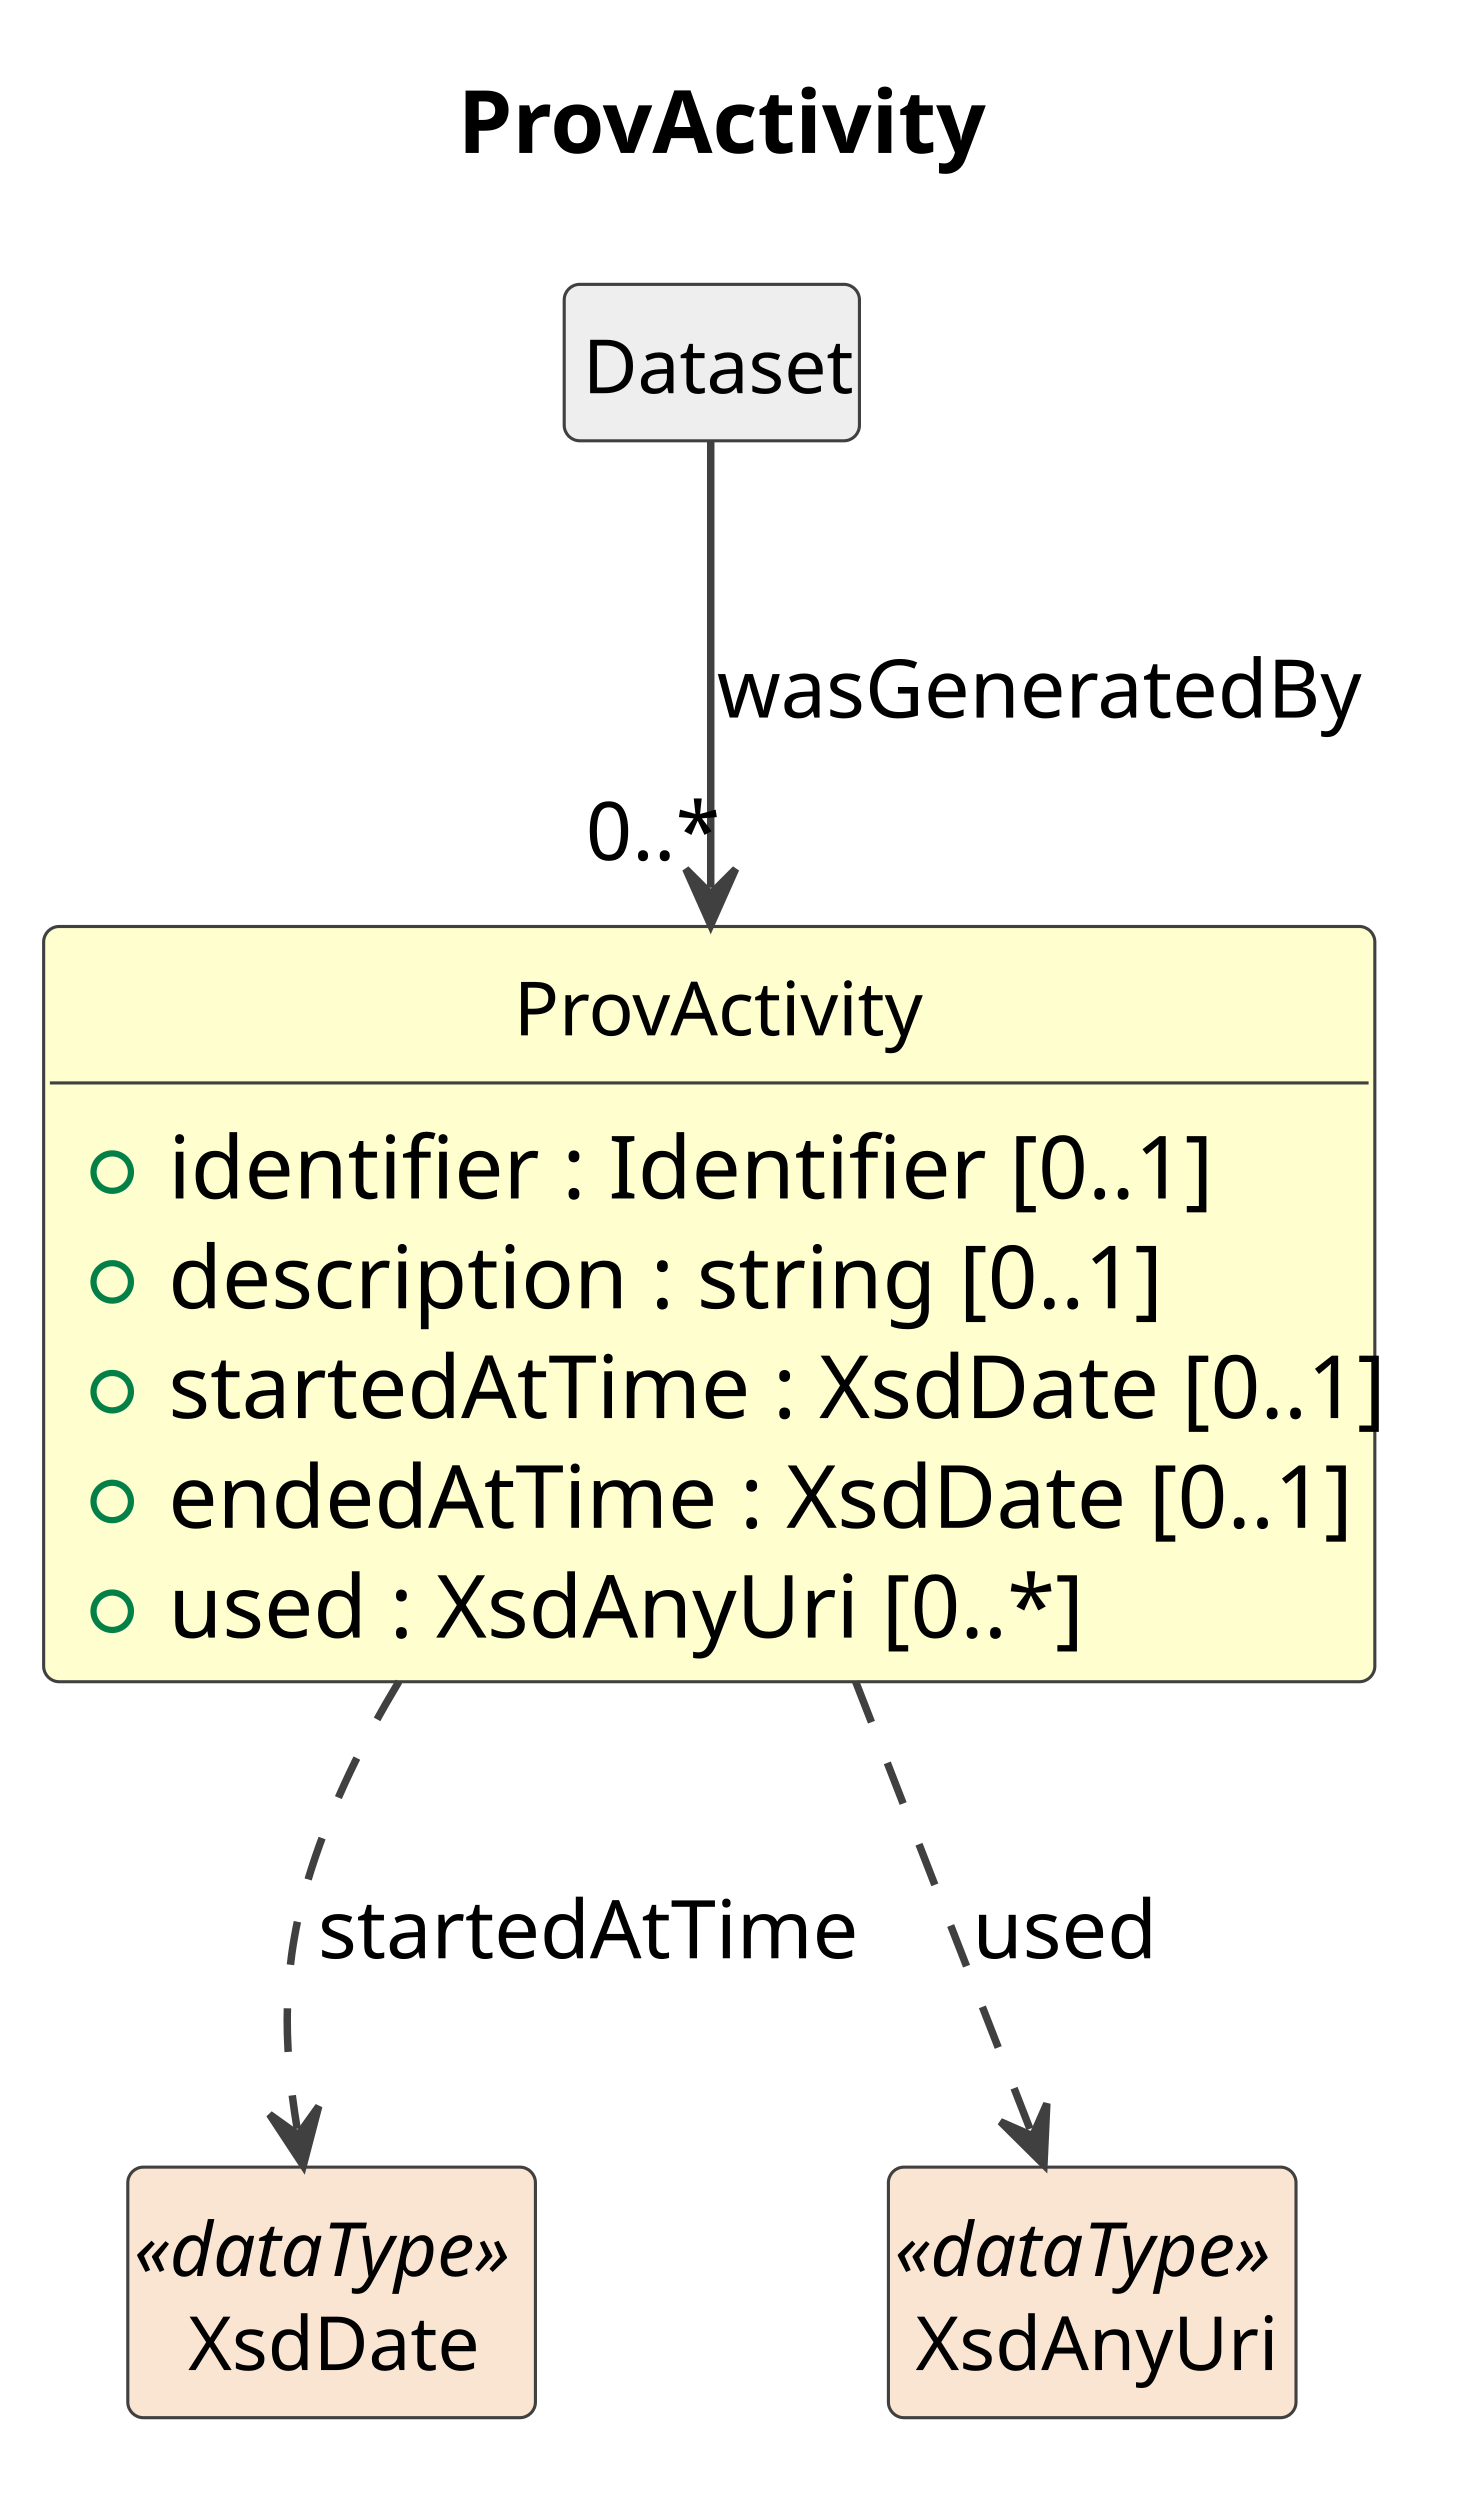
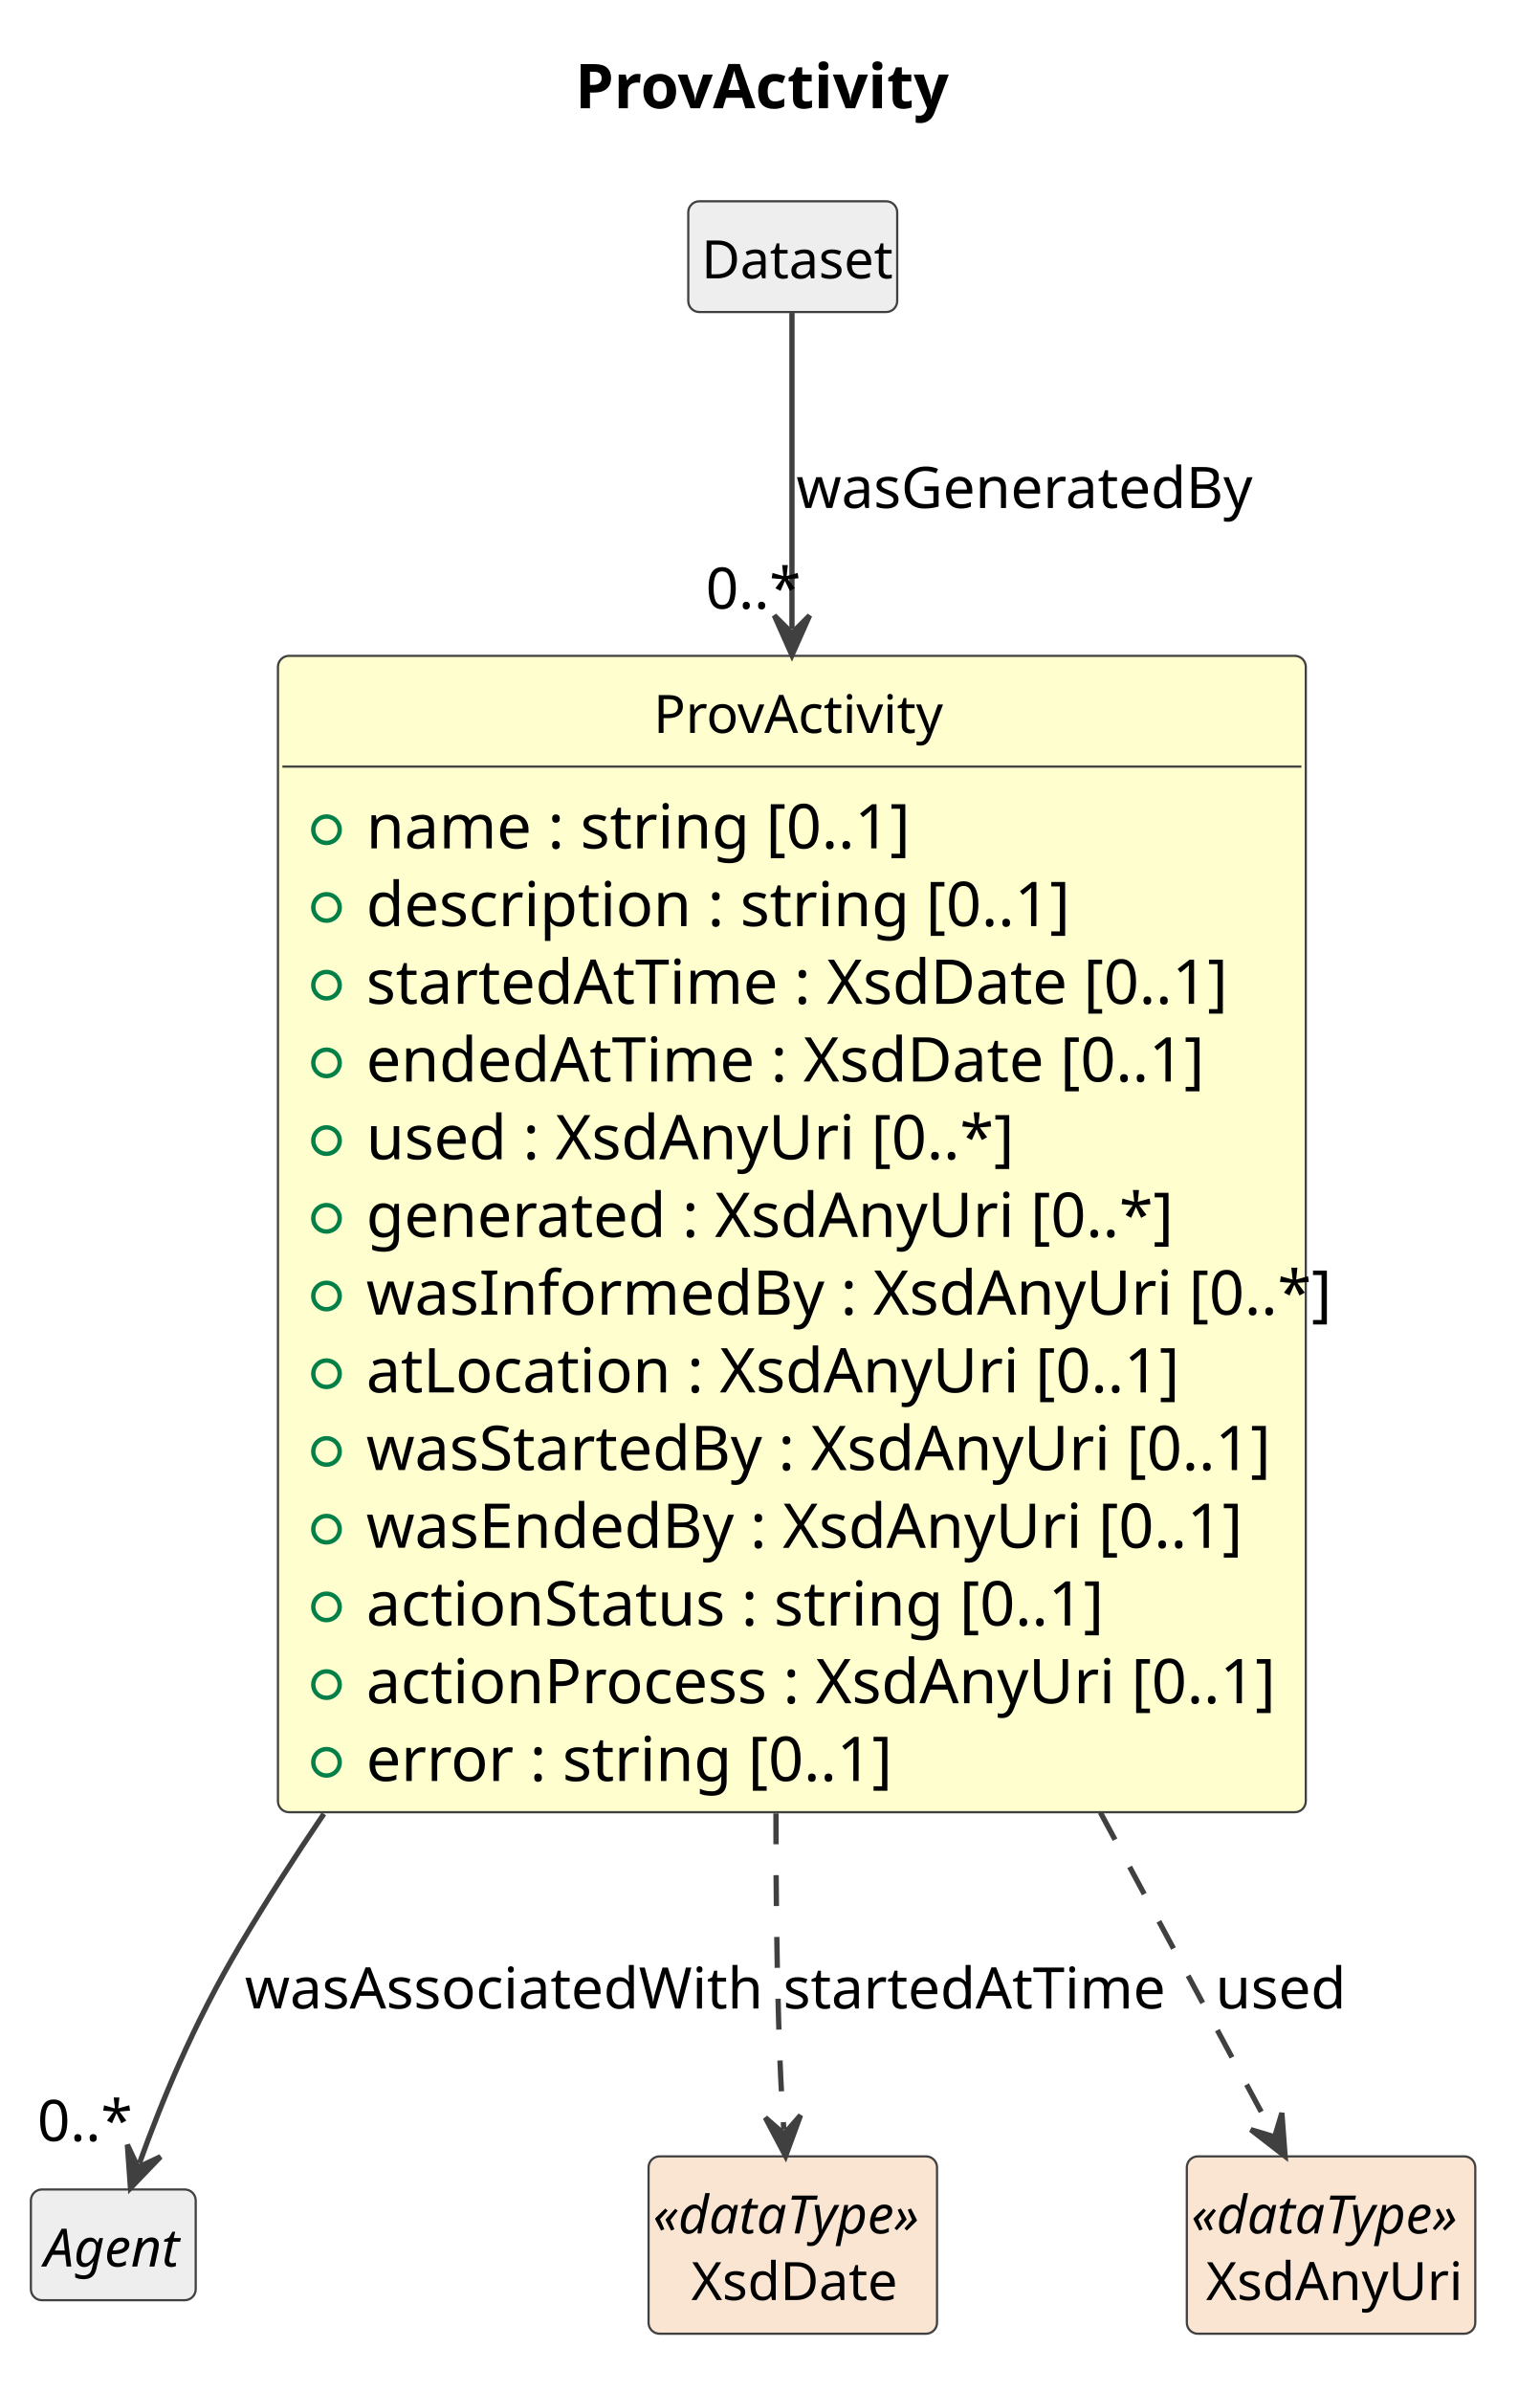
- <svg xmlns="http://www.w3.org/2000/svg" contentStyleType="text/css" data-diagram-type="CLASS" height="401px" preserveAspectRatio="none" style="width:235px;height:401px;background:#FFFFFF;" version="1.1" viewBox="0 0 235 401" width="235px" zoomAndPan="magnify">
+ <svg xmlns="http://www.w3.org/2000/svg" contentStyleType="text/css" data-diagram-type="CLASS" height="542px" preserveAspectRatio="none" style="width:349px;height:542px;background:#FFFFFF;" version="1.1" viewBox="0 0 349 542" width="349px" zoomAndPan="magnify">
  <defs />
  <g>
    <g class="title" data-source-line="1">
-       <text fill="#000000" font-family="sans-serif" font-size="14" font-weight="700" lengthAdjust="spacing" textLength="81.696" x="73.414" y="24.533">ProvActivity</text>
+       <text fill="#000000" font-family="sans-serif" font-size="14" font-weight="700" lengthAdjust="spacing" textLength="81.696" x="130.342" y="24.533">ProvActivity</text>
    </g>
    <g class="entity" data-qualified-name="ProvActivity" data-source-line="12" id="ent0002">
-       <rect fill="#FEFECE" height="121.141" rx="2.5" ry="2.5" style="stroke:#404040;stroke-width:0.5;" width="213.523" x="7" y="148.609" />
-       <text fill="#000000" font-family="sans-serif" font-size="12" lengthAdjust="spacing" textLength="62.678" x="82.423" y="166.066">ProvActivity</text>
-       <line style="stroke:#404040;stroke-width:0.5;" x1="8" x2="219.523" y1="173.703" y2="173.703" />
+       <rect fill="#FEFECE" height="262.016" rx="2.5" ry="2.5" style="stroke:#404040;stroke-width:0.5;" width="232.965" x="63" y="148.609" />
+       <text fill="#000000" font-family="sans-serif" font-size="12" lengthAdjust="spacing" textLength="62.678" x="148.144" y="166.066">ProvActivity</text>
+       <line style="stroke:#404040;stroke-width:0.5;" x1="64" x2="294.965" y1="173.703" y2="173.703" />
      <g data-visibility-modifier="PUBLIC_FIELD">
-         <ellipse cx="18" cy="188.008" fill="none" rx="3" ry="3" style="stroke:#038048;stroke-width:1;" />
+         <ellipse cx="74" cy="188.008" fill="none" rx="3" ry="3" style="stroke:#038048;stroke-width:1;" />
      </g>
-       <text fill="#000000" font-family="sans-serif" font-size="14" lengthAdjust="spacing" textLength="153.303" x="27" y="192.236">identifier : Identifier [0..1]</text>
+       <text fill="#000000" font-family="sans-serif" font-size="14" lengthAdjust="spacing" textLength="115.944" x="83" y="192.236">name : string [0..1]</text>
      <g data-visibility-modifier="PUBLIC_FIELD">
-         <ellipse cx="18" cy="205.617" fill="none" rx="3" ry="3" style="stroke:#038048;stroke-width:1;" />
+         <ellipse cx="74" cy="205.617" fill="none" rx="3" ry="3" style="stroke:#038048;stroke-width:1;" />
      </g>
-       <text fill="#000000" font-family="sans-serif" font-size="14" lengthAdjust="spacing" textLength="148.627" x="27" y="209.846">description : string [0..1]</text>
+       <text fill="#000000" font-family="sans-serif" font-size="14" lengthAdjust="spacing" textLength="148.627" x="83" y="209.846">description : string [0..1]</text>
      <g data-visibility-modifier="PUBLIC_FIELD">
-         <ellipse cx="18" cy="223.227" fill="none" rx="3" ry="3" style="stroke:#038048;stroke-width:1;" />
+         <ellipse cx="74" cy="223.227" fill="none" rx="3" ry="3" style="stroke:#038048;stroke-width:1;" />
      </g>
-       <text fill="#000000" font-family="sans-serif" font-size="14" lengthAdjust="spacing" textLength="187.523" x="27" y="227.455">startedAtTime : XsdDate [0..1]</text>
+       <text fill="#000000" font-family="sans-serif" font-size="14" lengthAdjust="spacing" textLength="187.523" x="83" y="227.455">startedAtTime : XsdDate [0..1]</text>
      <g data-visibility-modifier="PUBLIC_FIELD">
-         <ellipse cx="18" cy="240.836" fill="none" rx="3" ry="3" style="stroke:#038048;stroke-width:1;" />
+         <ellipse cx="74" cy="240.836" fill="none" rx="3" ry="3" style="stroke:#038048;stroke-width:1;" />
      </g>
-       <text fill="#000000" font-family="sans-serif" font-size="14" lengthAdjust="spacing" textLength="183.654" x="27" y="245.065">endedAtTime : XsdDate [0..1]</text>
+       <text fill="#000000" font-family="sans-serif" font-size="14" lengthAdjust="spacing" textLength="183.654" x="83" y="245.065">endedAtTime : XsdDate [0..1]</text>
      <g data-visibility-modifier="PUBLIC_FIELD">
-         <ellipse cx="18" cy="258.445" fill="none" rx="3" ry="3" style="stroke:#038048;stroke-width:1;" />
+         <ellipse cx="74" cy="258.445" fill="none" rx="3" ry="3" style="stroke:#038048;stroke-width:1;" />
      </g>
-       <text fill="#000000" font-family="sans-serif" font-size="14" lengthAdjust="spacing" textLength="140.841" x="27" y="262.674">used : XsdAnyUri [0..*]</text>
+       <text fill="#000000" font-family="sans-serif" font-size="14" lengthAdjust="spacing" textLength="140.841" x="83" y="262.674">used : XsdAnyUri [0..*]</text>
+       <g data-visibility-modifier="PUBLIC_FIELD">
+         <ellipse cx="74" cy="276.055" fill="none" rx="3" ry="3" style="stroke:#038048;stroke-width:1;" />
+       </g>
+       <text fill="#000000" font-family="sans-serif" font-size="14" lengthAdjust="spacing" textLength="173.537" x="83" y="280.283">generated : XsdAnyUri [0..*]</text>
+       <g data-visibility-modifier="PUBLIC_FIELD">
+         <ellipse cx="74" cy="293.664" fill="none" rx="3" ry="3" style="stroke:#038048;stroke-width:1;" />
+       </g>
+       <text fill="#000000" font-family="sans-serif" font-size="14" lengthAdjust="spacing" textLength="206.965" x="83" y="297.893">wasInformedBy : XsdAnyUri [0..*]</text>
+       <g data-visibility-modifier="PUBLIC_FIELD">
+         <ellipse cx="74" cy="311.273" fill="none" rx="3" ry="3" style="stroke:#038048;stroke-width:1;" />
+       </g>
+       <text fill="#000000" font-family="sans-serif" font-size="14" lengthAdjust="spacing" textLength="177.427" x="83" y="315.502">atLocation : XsdAnyUri [0..1]</text>
+       <g data-visibility-modifier="PUBLIC_FIELD">
+         <ellipse cx="74" cy="328.883" fill="none" rx="3" ry="3" style="stroke:#038048;stroke-width:1;" />
+       </g>
+       <text fill="#000000" font-family="sans-serif" font-size="14" lengthAdjust="spacing" textLength="199.192" x="83" y="333.111">wasStartedBy : XsdAnyUri [0..1]</text>
+       <g data-visibility-modifier="PUBLIC_FIELD">
+         <ellipse cx="74" cy="346.492" fill="none" rx="3" ry="3" style="stroke:#038048;stroke-width:1;" />
+       </g>
+       <text fill="#000000" font-family="sans-serif" font-size="14" lengthAdjust="spacing" textLength="194.537" x="83" y="350.721">wasEndedBy : XsdAnyUri [0..1]</text>
+       <g data-visibility-modifier="PUBLIC_FIELD">
+         <ellipse cx="74" cy="364.102" fill="none" rx="3" ry="3" style="stroke:#038048;stroke-width:1;" />
+       </g>
+       <text fill="#000000" font-family="sans-serif" font-size="14" lengthAdjust="spacing" textLength="157.972" x="83" y="368.33">actionStatus : string [0..1]</text>
+       <g data-visibility-modifier="PUBLIC_FIELD">
+         <ellipse cx="74" cy="381.711" fill="none" rx="3" ry="3" style="stroke:#038048;stroke-width:1;" />
+       </g>
+       <text fill="#000000" font-family="sans-serif" font-size="14" lengthAdjust="spacing" textLength="200.751" x="83" y="385.94">actionProcess : XsdAnyUri [0..1]</text>
+       <g data-visibility-modifier="PUBLIC_FIELD">
+         <ellipse cx="74" cy="399.32" fill="none" rx="3" ry="3" style="stroke:#038048;stroke-width:1;" />
+       </g>
+       <text fill="#000000" font-family="sans-serif" font-size="14" lengthAdjust="spacing" textLength="110.482" x="83" y="403.549">error : string [0..1]</text>
    </g>
-     <g class="entity" data-qualified-name="Dataset" data-source-line="19" id="ent0003">
-       <rect fill="#EEEEEE" height="25.094" rx="2.5" ry="2.5" style="stroke:#404040;stroke-width:0.5;" width="47.355" x="90.5" y="45.609" />
-       <text fill="#000000" font-family="sans-serif" font-size="12" lengthAdjust="spacing" textLength="41.355" x="93.5" y="63.066">Dataset</text>
+     <g class="entity" data-qualified-name="Dataset" data-source-line="27" id="ent0003">
+       <rect fill="#EEEEEE" height="25.094" rx="2.5" ry="2.5" style="stroke:#404040;stroke-width:0.5;" width="47.355" x="156" y="45.609" />
+       <text fill="#000000" font-family="sans-serif" font-size="12" lengthAdjust="spacing" textLength="41.355" x="159" y="63.066">Dataset</text>
    </g>
-     <g class="entity" data-qualified-name="XsdDate" data-source-line="21" id="ent0005">
-       <rect fill="#FAE5D3" height="40.188" rx="2.5" ry="2.5" style="stroke:#404040;stroke-width:0.5;" width="65.381" x="20.5" y="347.609" />
-       <text fill="#000000" font-family="sans-serif" font-size="12" font-style="italic" lengthAdjust="spacing" textLength="63.381" x="21.5" y="365.066">«dataType»</text>
-       <text fill="#000000" font-family="sans-serif" font-size="12" lengthAdjust="spacing" textLength="46.025" x="30.178" y="380.16">XsdDate</text>
+     <g class="entity" data-qualified-name="Agent" data-source-line="29" id="ent0005">
+       <rect fill="#EEEEEE" height="25.094" rx="2.5" ry="2.5" style="stroke:#404040;stroke-width:0.5;" width="37.359" x="7" y="496.109" />
+       <text fill="#000000" font-family="sans-serif" font-size="12" font-style="italic" lengthAdjust="spacing" textLength="31.359" x="10" y="513.566">Agent</text>
    </g>
-     <g class="entity" data-qualified-name="XsdAnyUri" data-source-line="23" id="ent0007">
-       <rect fill="#FAE5D3" height="40.188" rx="2.5" ry="2.5" style="stroke:#404040;stroke-width:0.5;" width="65.381" x="142.5" y="347.609" />
-       <text fill="#000000" font-family="sans-serif" font-size="12" font-style="italic" lengthAdjust="spacing" textLength="63.381" x="143.5" y="365.066">«dataType»</text>
-       <text fill="#000000" font-family="sans-serif" font-size="12" lengthAdjust="spacing" textLength="56.684" x="146.849" y="380.16">XsdAnyUri</text>
+     <g class="entity" data-qualified-name="XsdDate" data-source-line="31" id="ent0007">
+       <rect fill="#FAE5D3" height="40.188" rx="2.5" ry="2.5" style="stroke:#404040;stroke-width:0.5;" width="65.381" x="147" y="488.609" />
+       <text fill="#000000" font-family="sans-serif" font-size="12" font-style="italic" lengthAdjust="spacing" textLength="63.381" x="148" y="506.066">«dataType»</text>
+       <text fill="#000000" font-family="sans-serif" font-size="12" lengthAdjust="spacing" textLength="46.025" x="156.678" y="521.16">XsdDate</text>
    </g>
-     <g class="link" data-entity-1="ent0003" data-entity-2="ent0002" data-link-type="dependency" data-source-line="20" id="lnk4">
-       <path codeLine="20" d="M114,70.799 C114,87.539 114,113.509 114,142.389" fill="none" id="Dataset-to-ProvActivity" style="stroke:#404040;stroke-width:1.2;" />
-       <polygon fill="#404040" points="114,148.389,118,139.389,114,143.389,110,139.389,114,148.389" style="stroke:#404040;stroke-width:1.2;" />
-       <text fill="#000000" font-family="sans-serif" font-size="13" lengthAdjust="spacing" textLength="99.722" x="115" y="115.105">wasGeneratedBy</text>
-       <text fill="#000000" font-family="sans-serif" font-size="13" lengthAdjust="spacing" textLength="19.513" x="93.959" y="137.951">0..*</text>
+     <g class="entity" data-qualified-name="XsdAnyUri" data-source-line="33" id="ent0009">
+       <rect fill="#FAE5D3" height="40.188" rx="2.5" ry="2.5" style="stroke:#404040;stroke-width:0.5;" width="65.381" x="269" y="488.609" />
+       <text fill="#000000" font-family="sans-serif" font-size="12" font-style="italic" lengthAdjust="spacing" textLength="63.381" x="270" y="506.066">«dataType»</text>
+       <text fill="#000000" font-family="sans-serif" font-size="12" lengthAdjust="spacing" textLength="56.684" x="273.349" y="521.16">XsdAnyUri</text>
    </g>
-     <g class="link" data-entity-1="ent0002" data-entity-2="ent0005" data-link-type="dependency" data-source-line="22" id="lnk6">
-       <path codeLine="22" d="M63.98,269.729 C58.26,279.229 53.3,289.329 50,299.609 C45.02,315.129 45.415,327.789 47.665,341.449" fill="none" id="ProvActivity-to-XsdDate" style="stroke:#404040;stroke-width:1.2;stroke-dasharray:7,7;" />
-       <polygon fill="#404040" points="48.64,347.369,51.124,337.839,47.827,342.436,43.23,339.139,48.64,347.369" style="stroke:#404040;stroke-width:1.2;" />
-       <text fill="#000000" font-family="sans-serif" font-size="13" lengthAdjust="spacing" textLength="80.914" x="51" y="314.104">startedAtTime</text>
+     <g class="link" data-entity-1="ent0003" data-entity-2="ent0002" data-link-type="dependency" data-source-line="28" id="lnk4">
+       <path codeLine="28" d="M179.5,70.909 C179.5,86.669 179.5,110.359 179.5,142.459" fill="none" id="Dataset-to-ProvActivity" style="stroke:#404040;stroke-width:1.2;" />
+       <polygon fill="#404040" points="179.5,148.459,183.5,139.459,179.5,143.459,175.5,139.459,179.5,148.459" style="stroke:#404040;stroke-width:1.2;" />
+       <text fill="#000000" font-family="sans-serif" font-size="13" lengthAdjust="spacing" textLength="99.722" x="180.5" y="115.105">wasGeneratedBy</text>
+       <text fill="#000000" font-family="sans-serif" font-size="13" lengthAdjust="spacing" textLength="19.513" x="159.967" y="137.92">0..*</text>
    </g>
-     <g class="link" data-entity-1="ent0002" data-entity-2="ent0007" data-link-type="dependency" data-source-line="24" id="lnk8">
-       <path codeLine="24" d="M137.24,269.719 C147.94,297.189 157.743,322.318 165.273,341.658" fill="none" id="ProvActivity-to-XsdAnyUri" style="stroke:#404040;stroke-width:1.2;stroke-dasharray:7,7;" />
-       <polygon fill="#404040" points="167.45,347.249,167.912,337.411,165.636,342.59,160.457,340.314,167.45,347.249" style="stroke:#404040;stroke-width:1.2;" />
-       <text fill="#000000" font-family="sans-serif" font-size="13" lengthAdjust="spacing" textLength="28.19" x="156" y="314.104">used</text>
+     <g class="link" data-entity-1="ent0002" data-entity-2="ent0005" data-link-type="dependency" data-source-line="30" id="lnk6">
+       <path codeLine="30" d="M73.41,410.999 C66.73,420.829 60.35,430.759 54.5,440.609 C43.63,458.919 36.581,476.407 31.611,490.147" fill="none" id="ProvActivity-to-Agent" style="stroke:#404040;stroke-width:1.2;" />
+       <polygon fill="#404040" points="29.57,495.789,36.393,488.687,31.271,491.087,28.87,485.965,29.57,495.789" style="stroke:#404040;stroke-width:1.2;" />
+       <text fill="#000000" font-family="sans-serif" font-size="13" lengthAdjust="spacing" textLength="112.709" x="55.5" y="455.104">wasAssociatedWith</text>
+       <text fill="#000000" font-family="sans-serif" font-size="13" lengthAdjust="spacing" textLength="19.513" x="8.462" y="485.137">0..*</text>
+     </g>
+     <g class="link" data-entity-1="ent0002" data-entity-2="ent0007" data-link-type="dependency" data-source-line="32" id="lnk8">
+       <path codeLine="32" d="M175.88,410.889 C175.85,426.959 176.03,443.159 176.5,458.609 C176.8,468.489 177.047,473.493 177.657,482.553" fill="none" id="ProvActivity-to-XsdDate" style="stroke:#404040;stroke-width:1.2;stroke-dasharray:7,7;" />
+       <polygon fill="#404040" points="178.06,488.539,181.446,479.291,177.724,483.551,173.464,479.828,178.06,488.539" style="stroke:#404040;stroke-width:1.2;" />
+       <text fill="#000000" font-family="sans-serif" font-size="13" lengthAdjust="spacing" textLength="80.914" x="177.5" y="455.104">startedAtTime</text>
+     </g>
+     <g class="link" data-entity-1="ent0002" data-entity-2="ent0009" data-link-type="dependency" data-source-line="34" id="lnk10">
+       <path codeLine="34" d="M249.41,410.679 C265.91,441.389 278.689,465.164 288.439,483.304" fill="none" id="ProvActivity-to-XsdAnyUri" style="stroke:#404040;stroke-width:1.2;stroke-dasharray:7,7;" />
+       <polygon fill="#404040" points="291.28,488.589,290.542,478.768,288.913,484.185,283.496,482.556,291.28,488.589" style="stroke:#404040;stroke-width:1.2;" />
+       <text fill="#000000" font-family="sans-serif" font-size="13" lengthAdjust="spacing" textLength="28.19" x="275.5" y="455.104">used</text>
    </g>
  </g>
</svg>
